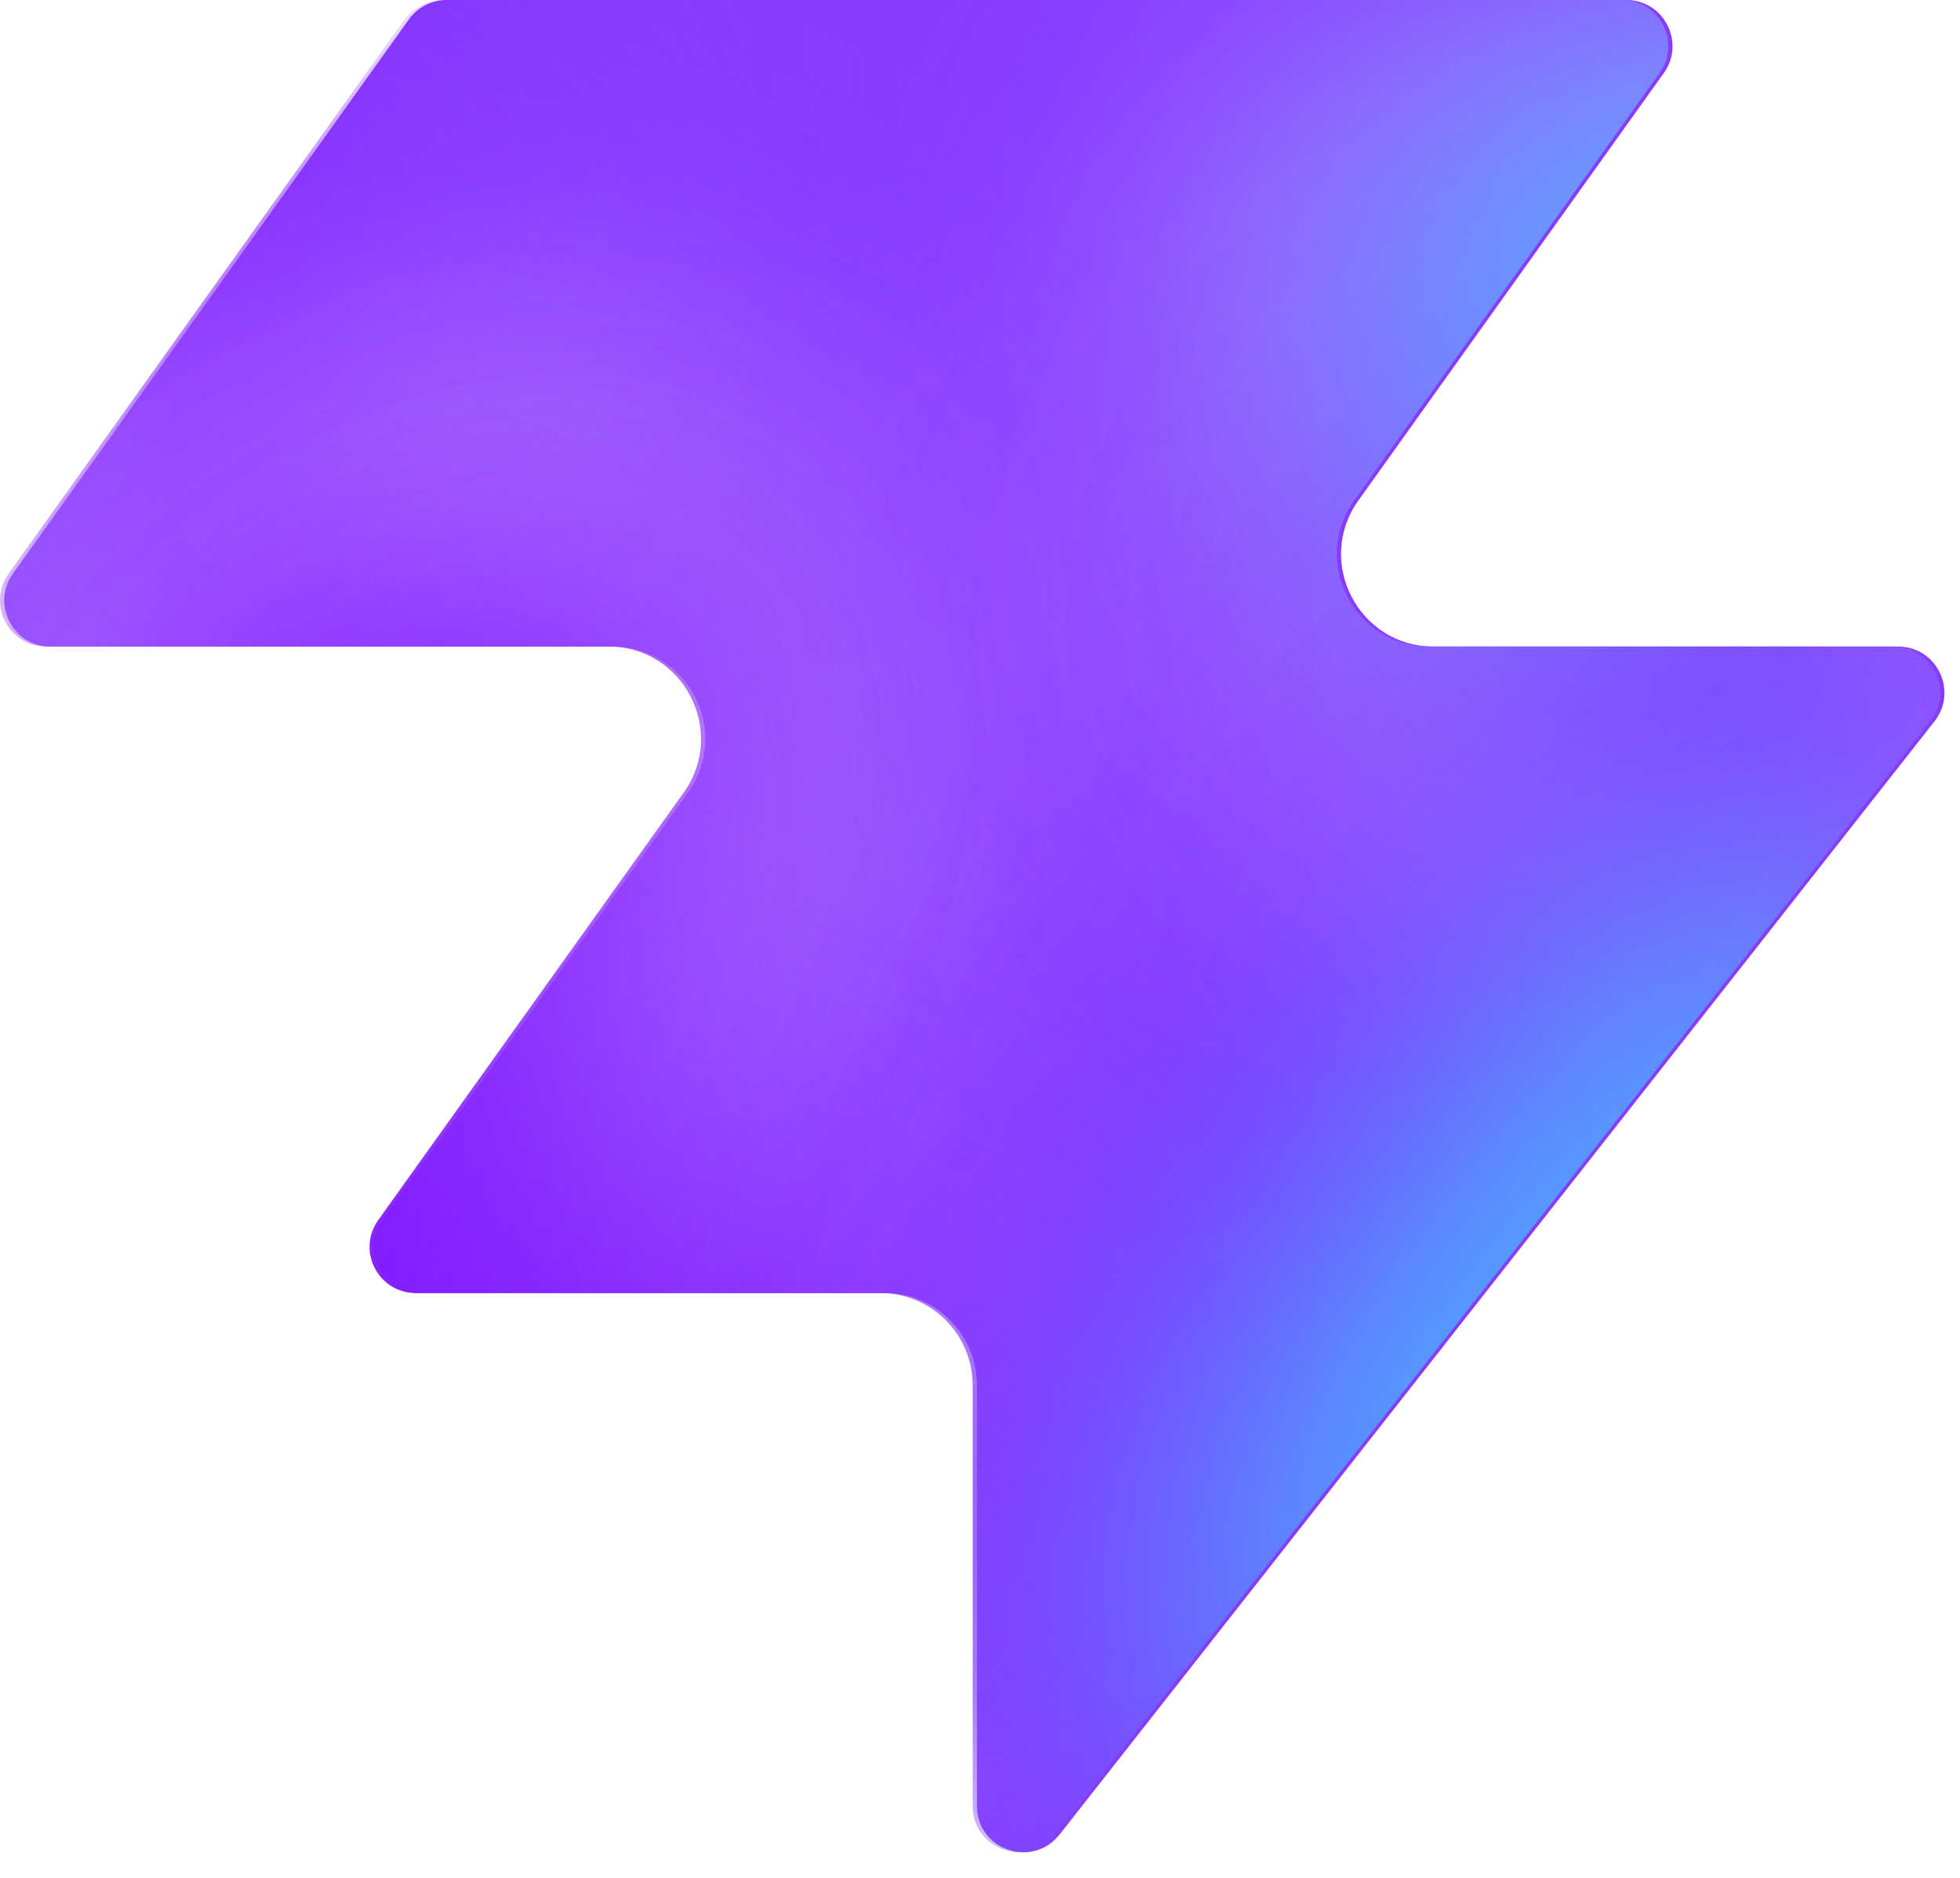
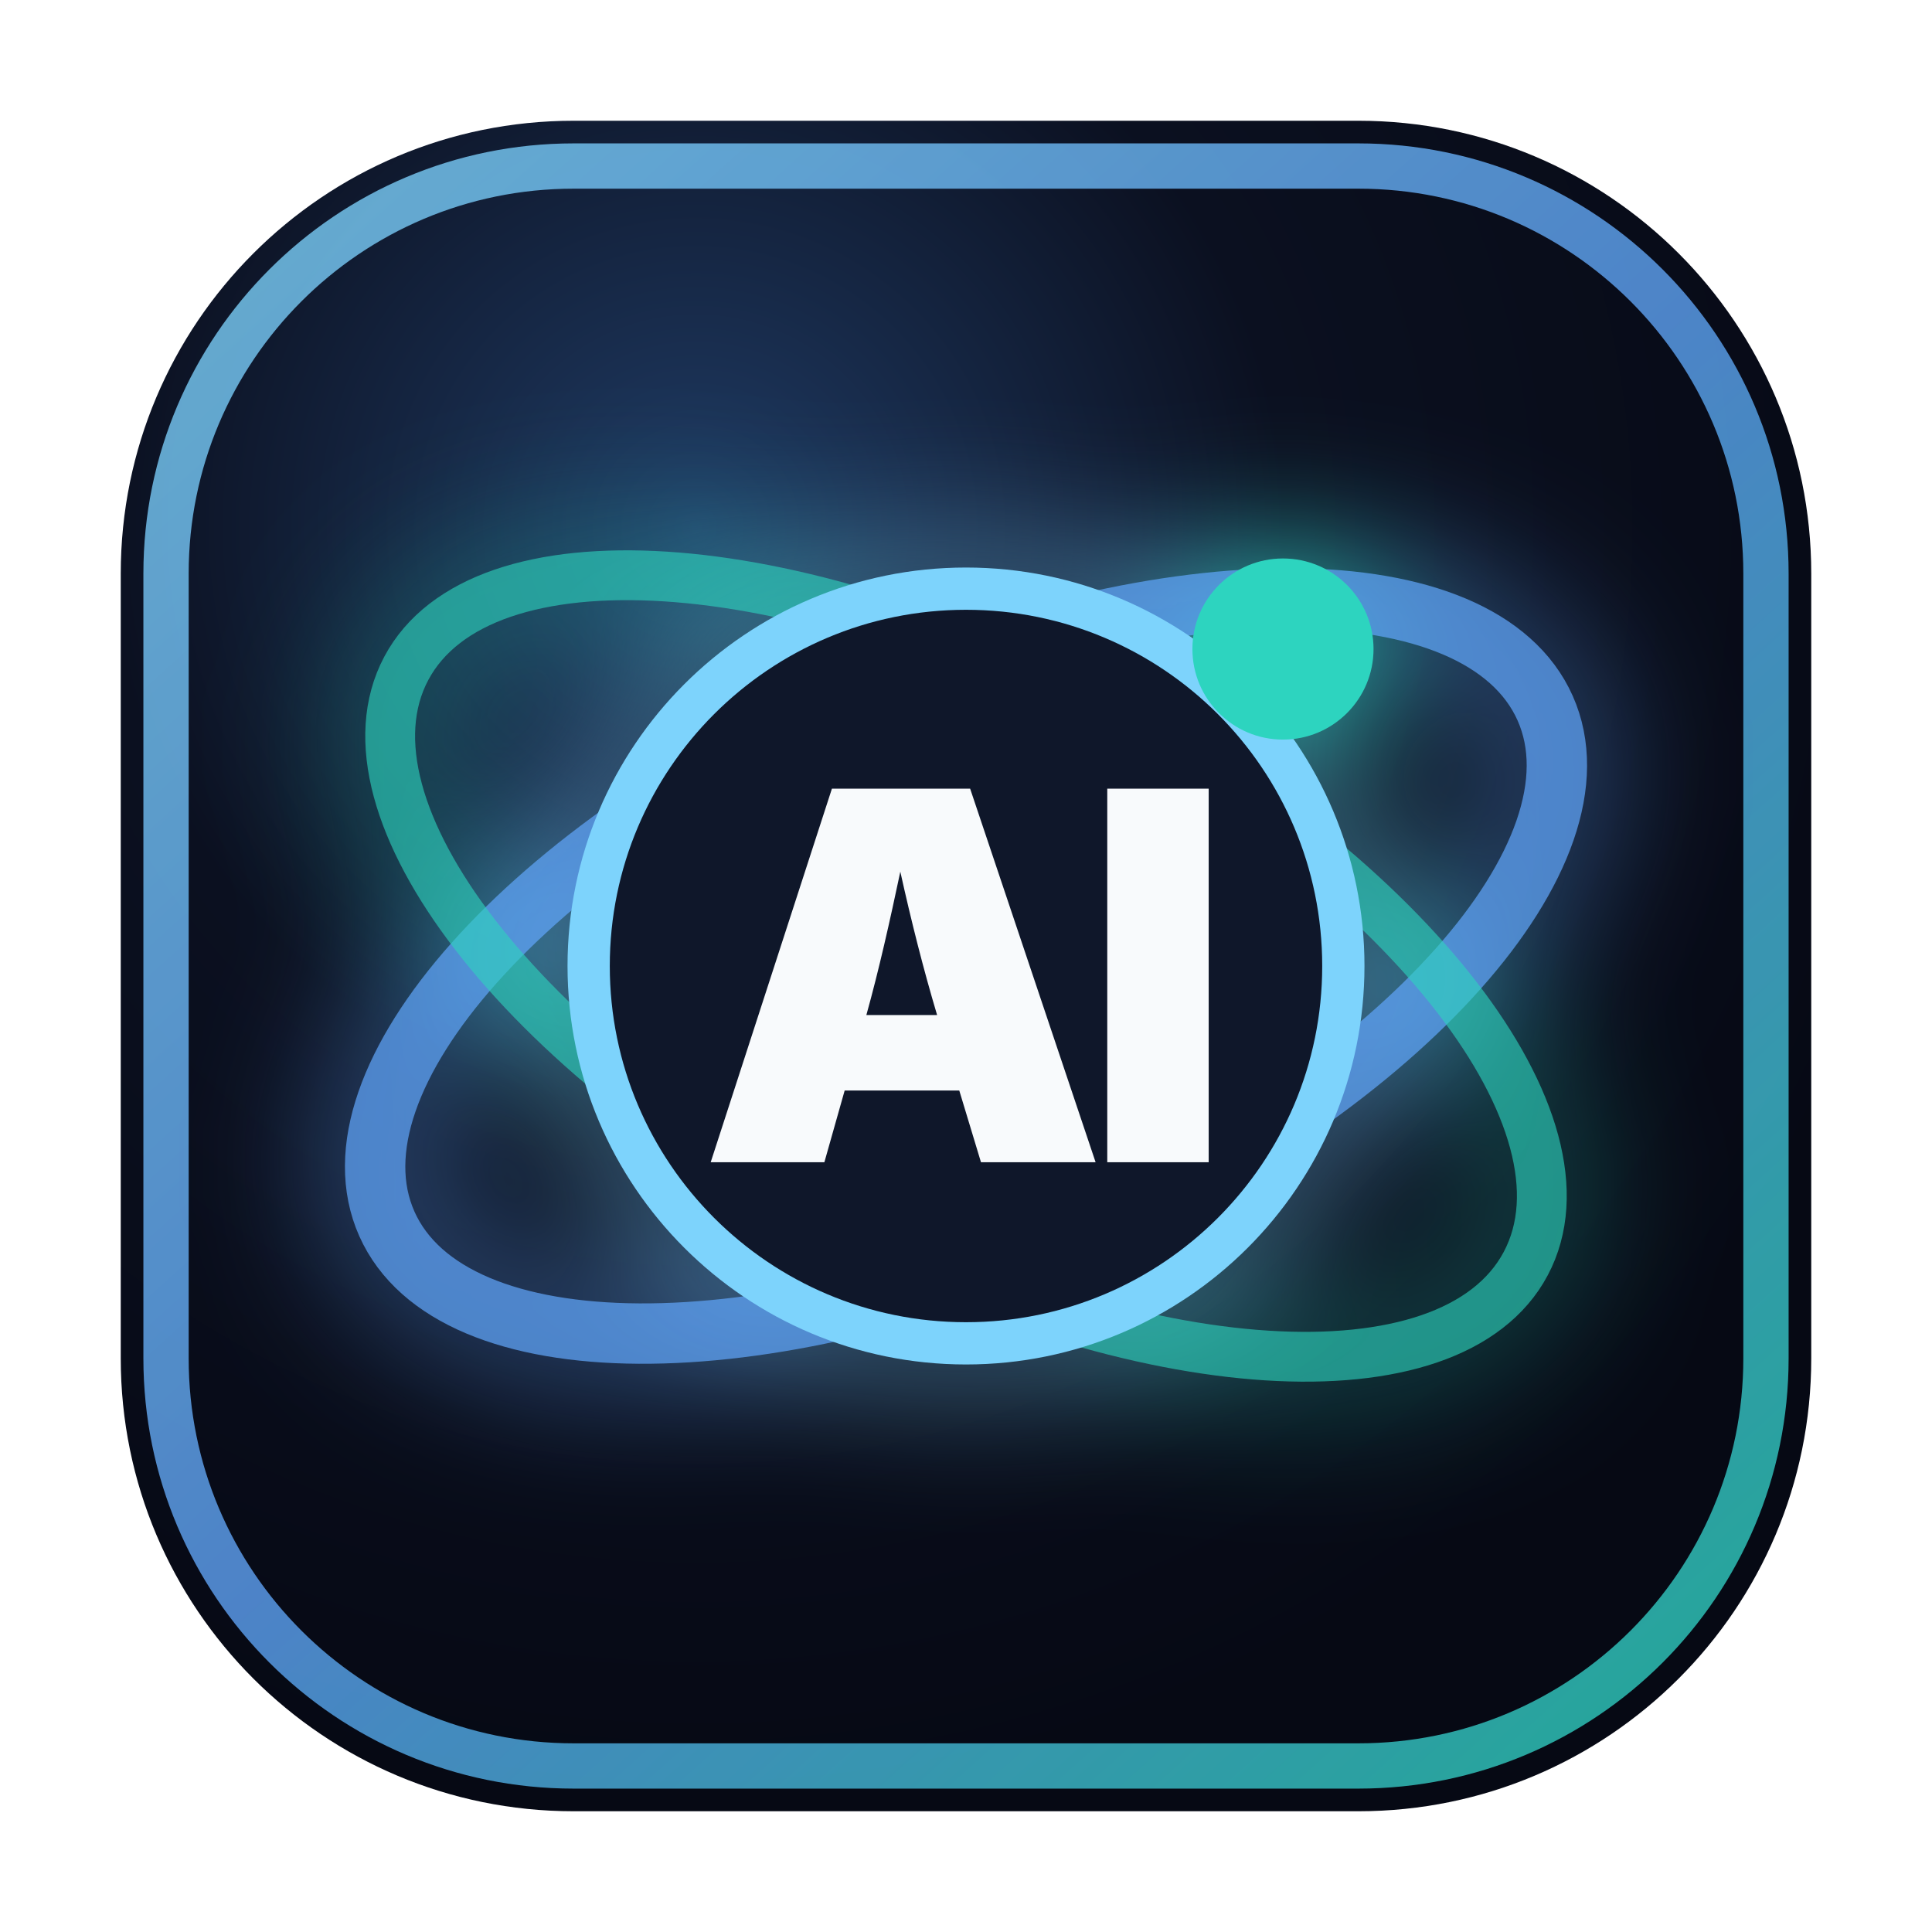
- <svg xmlns="http://www.w3.org/2000/svg" width="48" height="46" fill="none" viewBox="0 0 48 46">
-   <path fill="#863bff" d="M25.946 44.938c-.664.845-2.021.375-2.021-.698V33.937a2.26 2.26 0 0 0-2.262-2.262H10.287c-.92 0-1.456-1.04-.92-1.788l7.48-10.471c1.07-1.497 0-3.578-1.842-3.578H1.237c-.92 0-1.456-1.04-.92-1.788L10.013.474c.214-.297.556-.474.92-.474h28.894c.92 0 1.456 1.04.92 1.788l-7.48 10.471c-1.07 1.498 0 3.579 1.842 3.579h11.377c.943 0 1.473 1.088.89 1.83L25.947 44.94z" style="fill:#863bff;fill:color(display-p3 .525 .23 1);fill-opacity:1" />
-   <mask id="a" width="48" height="46" x="0" y="0" maskUnits="userSpaceOnUse" style="mask-type:alpha">
-     <path fill="#000" d="M25.842 44.938c-.664.844-2.021.375-2.021-.698V33.937a2.26 2.26 0 0 0-2.262-2.262H10.183c-.92 0-1.456-1.04-.92-1.788l7.48-10.471c1.07-1.498 0-3.579-1.842-3.579H1.133c-.92 0-1.456-1.04-.92-1.787L9.91.473c.214-.297.556-.474.92-.474h28.894c.92 0 1.456 1.04.92 1.788l-7.48 10.471c-1.07 1.498 0 3.578 1.842 3.578h11.377c.943 0 1.473 1.088.89 1.832L25.843 44.94z" style="fill:#000;fill-opacity:1" />
-   </mask>
-   <g mask="url(#a)">
-     <g filter="url(#b)">
-       <ellipse cx="5.508" cy="14.704" fill="#ede6ff" rx="5.508" ry="14.704" style="fill:#ede6ff;fill:color(display-p3 .927 .903 1);fill-opacity:1" transform="matrix(.00324 1 1 -.00324 -4.47 31.516)" />
-     </g>
-     <g filter="url(#c)">
-       <ellipse cx="10.399" cy="29.851" fill="#ede6ff" rx="10.399" ry="29.851" style="fill:#ede6ff;fill:color(display-p3 .927 .903 1);fill-opacity:1" transform="matrix(.00324 1 1 -.00324 -39.328 7.883)" />
-     </g>
-     <g filter="url(#d)">
-       <ellipse cx="5.508" cy="30.487" fill="#7e14ff" rx="5.508" ry="30.487" style="fill:#7e14ff;fill:color(display-p3 .492 .077 1);fill-opacity:1" transform="rotate(89.814 -25.913 -14.639)scale(1 -1)" />
-     </g>
-     <g filter="url(#e)">
-       <ellipse cx="5.508" cy="30.599" fill="#7e14ff" rx="5.508" ry="30.599" style="fill:#7e14ff;fill:color(display-p3 .492 .077 1);fill-opacity:1" transform="rotate(89.814 -32.644 -3.334)scale(1 -1)" />
-     </g>
-     <g filter="url(#f)">
-       <ellipse cx="5.508" cy="30.599" fill="#7e14ff" rx="5.508" ry="30.599" style="fill:#7e14ff;fill:color(display-p3 .492 .077 1);fill-opacity:1" transform="matrix(.00324 1 1 -.00324 -34.34 30.47)" />
-     </g>
-     <g filter="url(#g)">
-       <ellipse cx="14.072" cy="22.078" fill="#ede6ff" rx="14.072" ry="22.078" style="fill:#ede6ff;fill:color(display-p3 .927 .903 1);fill-opacity:1" transform="rotate(93.35 24.506 48.493)scale(-1 1)" />
-     </g>
-     <g filter="url(#h)">
-       <ellipse cx="3.47" cy="21.501" fill="#7e14ff" rx="3.47" ry="21.501" style="fill:#7e14ff;fill:color(display-p3 .492 .077 1);fill-opacity:1" transform="rotate(89.009 28.708 47.59)scale(-1 1)" />
-     </g>
-     <g filter="url(#i)">
-       <ellipse cx="3.47" cy="21.501" fill="#7e14ff" rx="3.47" ry="21.501" style="fill:#7e14ff;fill:color(display-p3 .492 .077 1);fill-opacity:1" transform="rotate(89.009 28.708 47.59)scale(-1 1)" />
-     </g>
-     <g filter="url(#j)">
-       <ellipse cx=".387" cy="8.972" fill="#7e14ff" rx="4.407" ry="29.108" style="fill:#7e14ff;fill:color(display-p3 .492 .077 1);fill-opacity:1" transform="rotate(39.51 .387 8.972)" />
-     </g>
-     <g filter="url(#k)">
-       <ellipse cx="47.523" cy="-6.092" fill="#7e14ff" rx="4.407" ry="29.108" style="fill:#7e14ff;fill:color(display-p3 .492 .077 1);fill-opacity:1" transform="rotate(37.892 47.523 -6.092)" />
-     </g>
-     <g filter="url(#l)">
-       <ellipse cx="41.412" cy="6.333" fill="#47bfff" rx="5.971" ry="9.665" style="fill:#47bfff;fill:color(display-p3 .28 .748 1);fill-opacity:1" transform="rotate(37.892 41.412 6.333)" />
-     </g>
-     <g filter="url(#m)">
-       <ellipse cx="-1.879" cy="38.332" fill="#7e14ff" rx="4.407" ry="29.108" style="fill:#7e14ff;fill:color(display-p3 .492 .077 1);fill-opacity:1" transform="rotate(37.892 -1.88 38.332)" />
-     </g>
-     <g filter="url(#n)">
-       <ellipse cx="-1.879" cy="38.332" fill="#7e14ff" rx="4.407" ry="29.108" style="fill:#7e14ff;fill:color(display-p3 .492 .077 1);fill-opacity:1" transform="rotate(37.892 -1.88 38.332)" />
-     </g>
-     <g filter="url(#o)">
-       <ellipse cx="35.651" cy="29.907" fill="#7e14ff" rx="4.407" ry="29.108" style="fill:#7e14ff;fill:color(display-p3 .492 .077 1);fill-opacity:1" transform="rotate(37.892 35.651 29.907)" />
-     </g>
-     <g filter="url(#p)">
-       <ellipse cx="38.418" cy="32.4" fill="#47bfff" rx="5.971" ry="15.297" style="fill:#47bfff;fill:color(display-p3 .28 .748 1);fill-opacity:1" transform="rotate(37.892 38.418 32.4)" />
-     </g>
-   </g>
+ <svg xmlns="http://www.w3.org/2000/svg" viewBox="0 0 64 64" role="img" aria-labelledby="title desc">
  <defs>
-     <filter id="b" width="60.045" height="41.654" x="-19.77" y="16.149" color-interpolation-filters="sRGB" filterUnits="userSpaceOnUse">
-       <feFlood flood-opacity="0" result="BackgroundImageFix" />
-       <feBlend in="SourceGraphic" in2="BackgroundImageFix" result="shape" />
-       <feGaussianBlur result="effect1_foregroundBlur_2002_17158" stdDeviation="7.659" />
-     </filter>
-     <filter id="c" width="90.34" height="51.437" x="-54.613" y="-7.533" color-interpolation-filters="sRGB" filterUnits="userSpaceOnUse">
-       <feFlood flood-opacity="0" result="BackgroundImageFix" />
-       <feBlend in="SourceGraphic" in2="BackgroundImageFix" result="shape" />
-       <feGaussianBlur result="effect1_foregroundBlur_2002_17158" stdDeviation="7.659" />
-     </filter>
-     <filter id="d" width="79.355" height="29.4" x="-49.64" y="2.03" color-interpolation-filters="sRGB" filterUnits="userSpaceOnUse">
-       <feFlood flood-opacity="0" result="BackgroundImageFix" />
-       <feBlend in="SourceGraphic" in2="BackgroundImageFix" result="shape" />
-       <feGaussianBlur result="effect1_foregroundBlur_2002_17158" stdDeviation="4.596" />
-     </filter>
-     <filter id="e" width="79.579" height="29.4" x="-45.045" y="20.029" color-interpolation-filters="sRGB" filterUnits="userSpaceOnUse">
-       <feFlood flood-opacity="0" result="BackgroundImageFix" />
-       <feBlend in="SourceGraphic" in2="BackgroundImageFix" result="shape" />
-       <feGaussianBlur result="effect1_foregroundBlur_2002_17158" stdDeviation="4.596" />
-     </filter>
-     <filter id="f" width="79.579" height="29.4" x="-43.513" y="21.178" color-interpolation-filters="sRGB" filterUnits="userSpaceOnUse">
-       <feFlood flood-opacity="0" result="BackgroundImageFix" />
-       <feBlend in="SourceGraphic" in2="BackgroundImageFix" result="shape" />
-       <feGaussianBlur result="effect1_foregroundBlur_2002_17158" stdDeviation="4.596" />
-     </filter>
-     <filter id="g" width="74.749" height="58.852" x="15.756" y="-17.901" color-interpolation-filters="sRGB" filterUnits="userSpaceOnUse">
-       <feFlood flood-opacity="0" result="BackgroundImageFix" />
-       <feBlend in="SourceGraphic" in2="BackgroundImageFix" result="shape" />
-       <feGaussianBlur result="effect1_foregroundBlur_2002_17158" stdDeviation="7.659" />
-     </filter>
-     <filter id="h" width="61.377" height="25.362" x="23.548" y="2.284" color-interpolation-filters="sRGB" filterUnits="userSpaceOnUse">
-       <feFlood flood-opacity="0" result="BackgroundImageFix" />
-       <feBlend in="SourceGraphic" in2="BackgroundImageFix" result="shape" />
-       <feGaussianBlur result="effect1_foregroundBlur_2002_17158" stdDeviation="4.596" />
-     </filter>
-     <filter id="i" width="61.377" height="25.362" x="23.548" y="2.284" color-interpolation-filters="sRGB" filterUnits="userSpaceOnUse">
-       <feFlood flood-opacity="0" result="BackgroundImageFix" />
-       <feBlend in="SourceGraphic" in2="BackgroundImageFix" result="shape" />
-       <feGaussianBlur result="effect1_foregroundBlur_2002_17158" stdDeviation="4.596" />
-     </filter>
-     <filter id="j" width="56.045" height="63.649" x="-27.636" y="-22.853" color-interpolation-filters="sRGB" filterUnits="userSpaceOnUse">
-       <feFlood flood-opacity="0" result="BackgroundImageFix" />
-       <feBlend in="SourceGraphic" in2="BackgroundImageFix" result="shape" />
-       <feGaussianBlur result="effect1_foregroundBlur_2002_17158" stdDeviation="4.596" />
-     </filter>
-     <filter id="k" width="54.814" height="64.646" x="20.116" y="-38.415" color-interpolation-filters="sRGB" filterUnits="userSpaceOnUse">
-       <feFlood flood-opacity="0" result="BackgroundImageFix" />
-       <feBlend in="SourceGraphic" in2="BackgroundImageFix" result="shape" />
-       <feGaussianBlur result="effect1_foregroundBlur_2002_17158" stdDeviation="4.596" />
-     </filter>
-     <filter id="l" width="33.541" height="35.313" x="24.641" y="-11.323" color-interpolation-filters="sRGB" filterUnits="userSpaceOnUse">
-       <feFlood flood-opacity="0" result="BackgroundImageFix" />
-       <feBlend in="SourceGraphic" in2="BackgroundImageFix" result="shape" />
-       <feGaussianBlur result="effect1_foregroundBlur_2002_17158" stdDeviation="4.596" />
-     </filter>
-     <filter id="m" width="54.814" height="64.646" x="-29.286" y="6.009" color-interpolation-filters="sRGB" filterUnits="userSpaceOnUse">
-       <feFlood flood-opacity="0" result="BackgroundImageFix" />
-       <feBlend in="SourceGraphic" in2="BackgroundImageFix" result="shape" />
-       <feGaussianBlur result="effect1_foregroundBlur_2002_17158" stdDeviation="4.596" />
-     </filter>
-     <filter id="n" width="54.814" height="64.646" x="-29.286" y="6.009" color-interpolation-filters="sRGB" filterUnits="userSpaceOnUse">
-       <feFlood flood-opacity="0" result="BackgroundImageFix" />
-       <feBlend in="SourceGraphic" in2="BackgroundImageFix" result="shape" />
-       <feGaussianBlur result="effect1_foregroundBlur_2002_17158" stdDeviation="4.596" />
-     </filter>
-     <filter id="o" width="54.814" height="64.646" x="8.244" y="-2.416" color-interpolation-filters="sRGB" filterUnits="userSpaceOnUse">
-       <feFlood flood-opacity="0" result="BackgroundImageFix" />
-       <feBlend in="SourceGraphic" in2="BackgroundImageFix" result="shape" />
-       <feGaussianBlur result="effect1_foregroundBlur_2002_17158" stdDeviation="4.596" />
-     </filter>
-     <filter id="p" width="39.409" height="43.623" x="18.713" y="10.588" color-interpolation-filters="sRGB" filterUnits="userSpaceOnUse">
-       <feFlood flood-opacity="0" result="BackgroundImageFix" />
-       <feBlend in="SourceGraphic" in2="BackgroundImageFix" result="shape" />
-       <feGaussianBlur result="effect1_foregroundBlur_2002_17158" stdDeviation="4.596" />
+     <radialGradient id="bgGlow" cx="34%" cy="24%" r="76%">
+       <stop offset="0" stop-color="#1f3b64" />
+       <stop offset="0.46" stop-color="#0b1020" />
+       <stop offset="1" stop-color="#060914" />
+     </radialGradient>
+     <linearGradient id="edge" x1="10" y1="7" x2="56" y2="58" gradientUnits="userSpaceOnUse">
+       <stop offset="0" stop-color="#7dd3fc" />
+       <stop offset="0.48" stop-color="#60a5fa" />
+       <stop offset="1" stop-color="#2dd4bf" />
+     </linearGradient>
+     <filter id="softGlow" x="-40%" y="-40%" width="180%" height="180%" color-interpolation-filters="sRGB">
+       <feGaussianBlur stdDeviation="2.4" result="blur" />
+       <feMerge>
+         <feMergeNode in="blur" />
+         <feMergeNode in="SourceGraphic" />
+       </feMerge>
    </filter>
  </defs>
+   <rect x="4" y="4" width="56" height="56" rx="15" fill="url(#bgGlow)" />
+   <rect x="5.5" y="5.5" width="53" height="53" rx="13.5" fill="none" stroke="url(#edge)" stroke-width="1.5" opacity="0.78" />
+   <g filter="url(#softGlow)">
+     <ellipse cx="32" cy="32" rx="21" ry="9.5" fill="none" stroke="#60a5fa" stroke-width="2" opacity="0.72" transform="rotate(-24 32 32)" />
+     <ellipse cx="32" cy="32" rx="21" ry="9.5" fill="none" stroke="#2dd4bf" stroke-width="1.65" opacity="0.62" transform="rotate(28 32 32)" />
+     <circle cx="32" cy="32" r="12.5" fill="#0f172a" stroke="#7dd3fc" stroke-width="1.4" />
+     <circle cx="42.5" cy="21.5" r="3" fill="#2dd4bf" />
+   </g>
+   <text x="32" y="38.5" text-anchor="middle" font-family="Inter, system-ui, -apple-system, BlinkMacSystemFont, sans-serif" font-size="17" font-weight="850" letter-spacing="-0.8" fill="#f8fafc">AI</text>
</svg>
